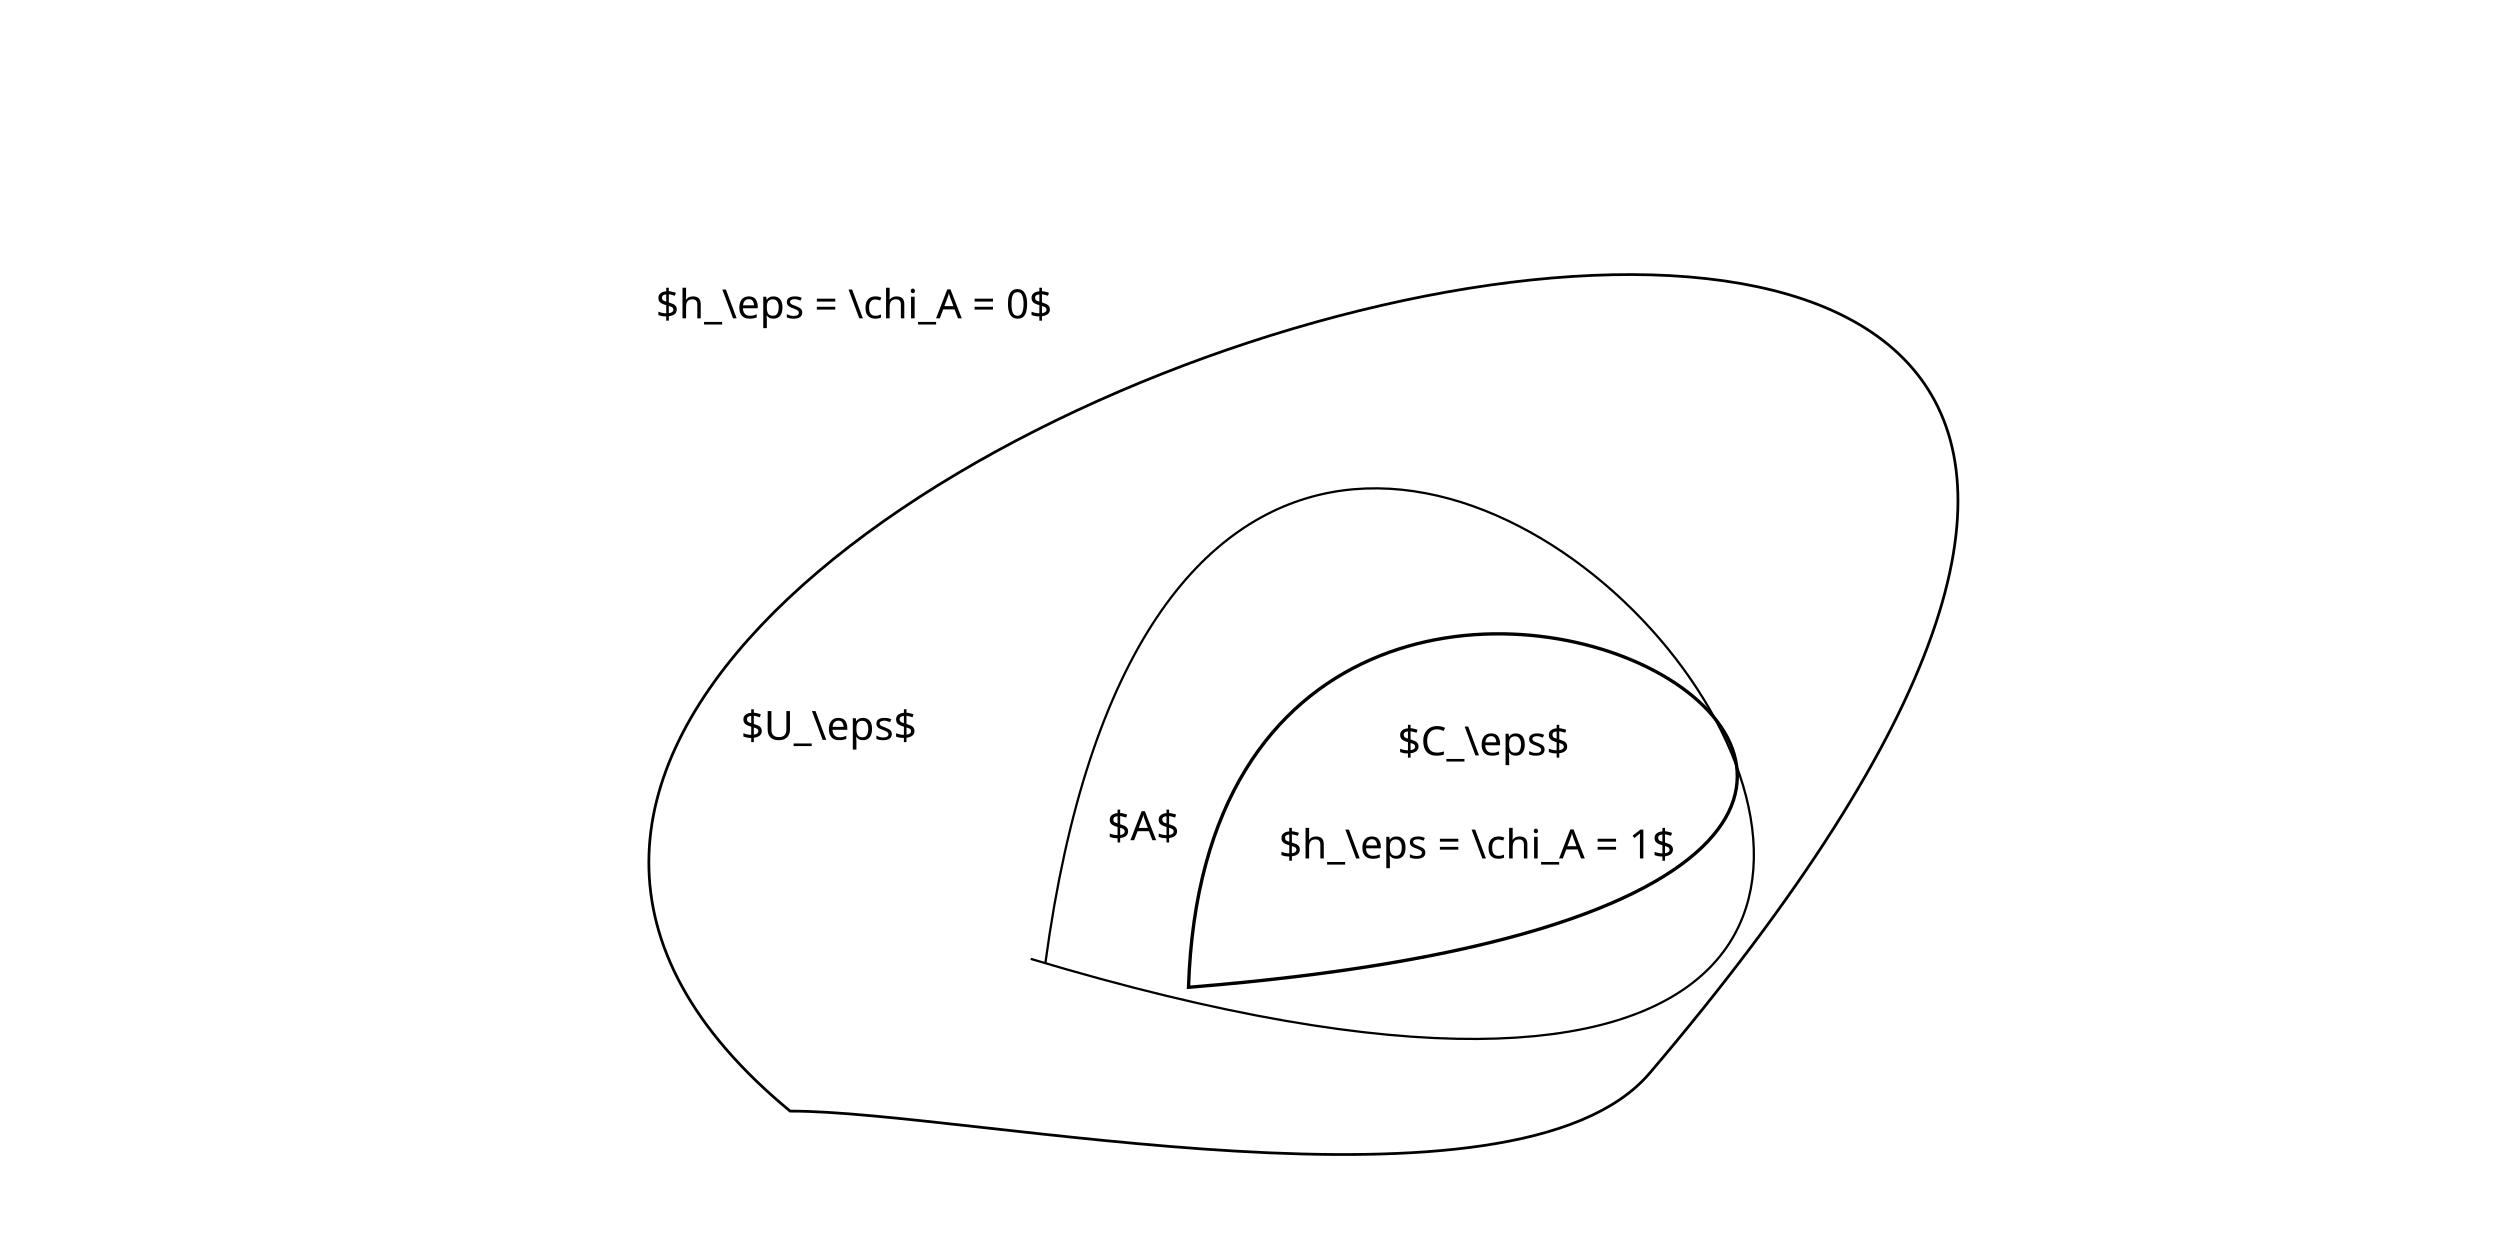
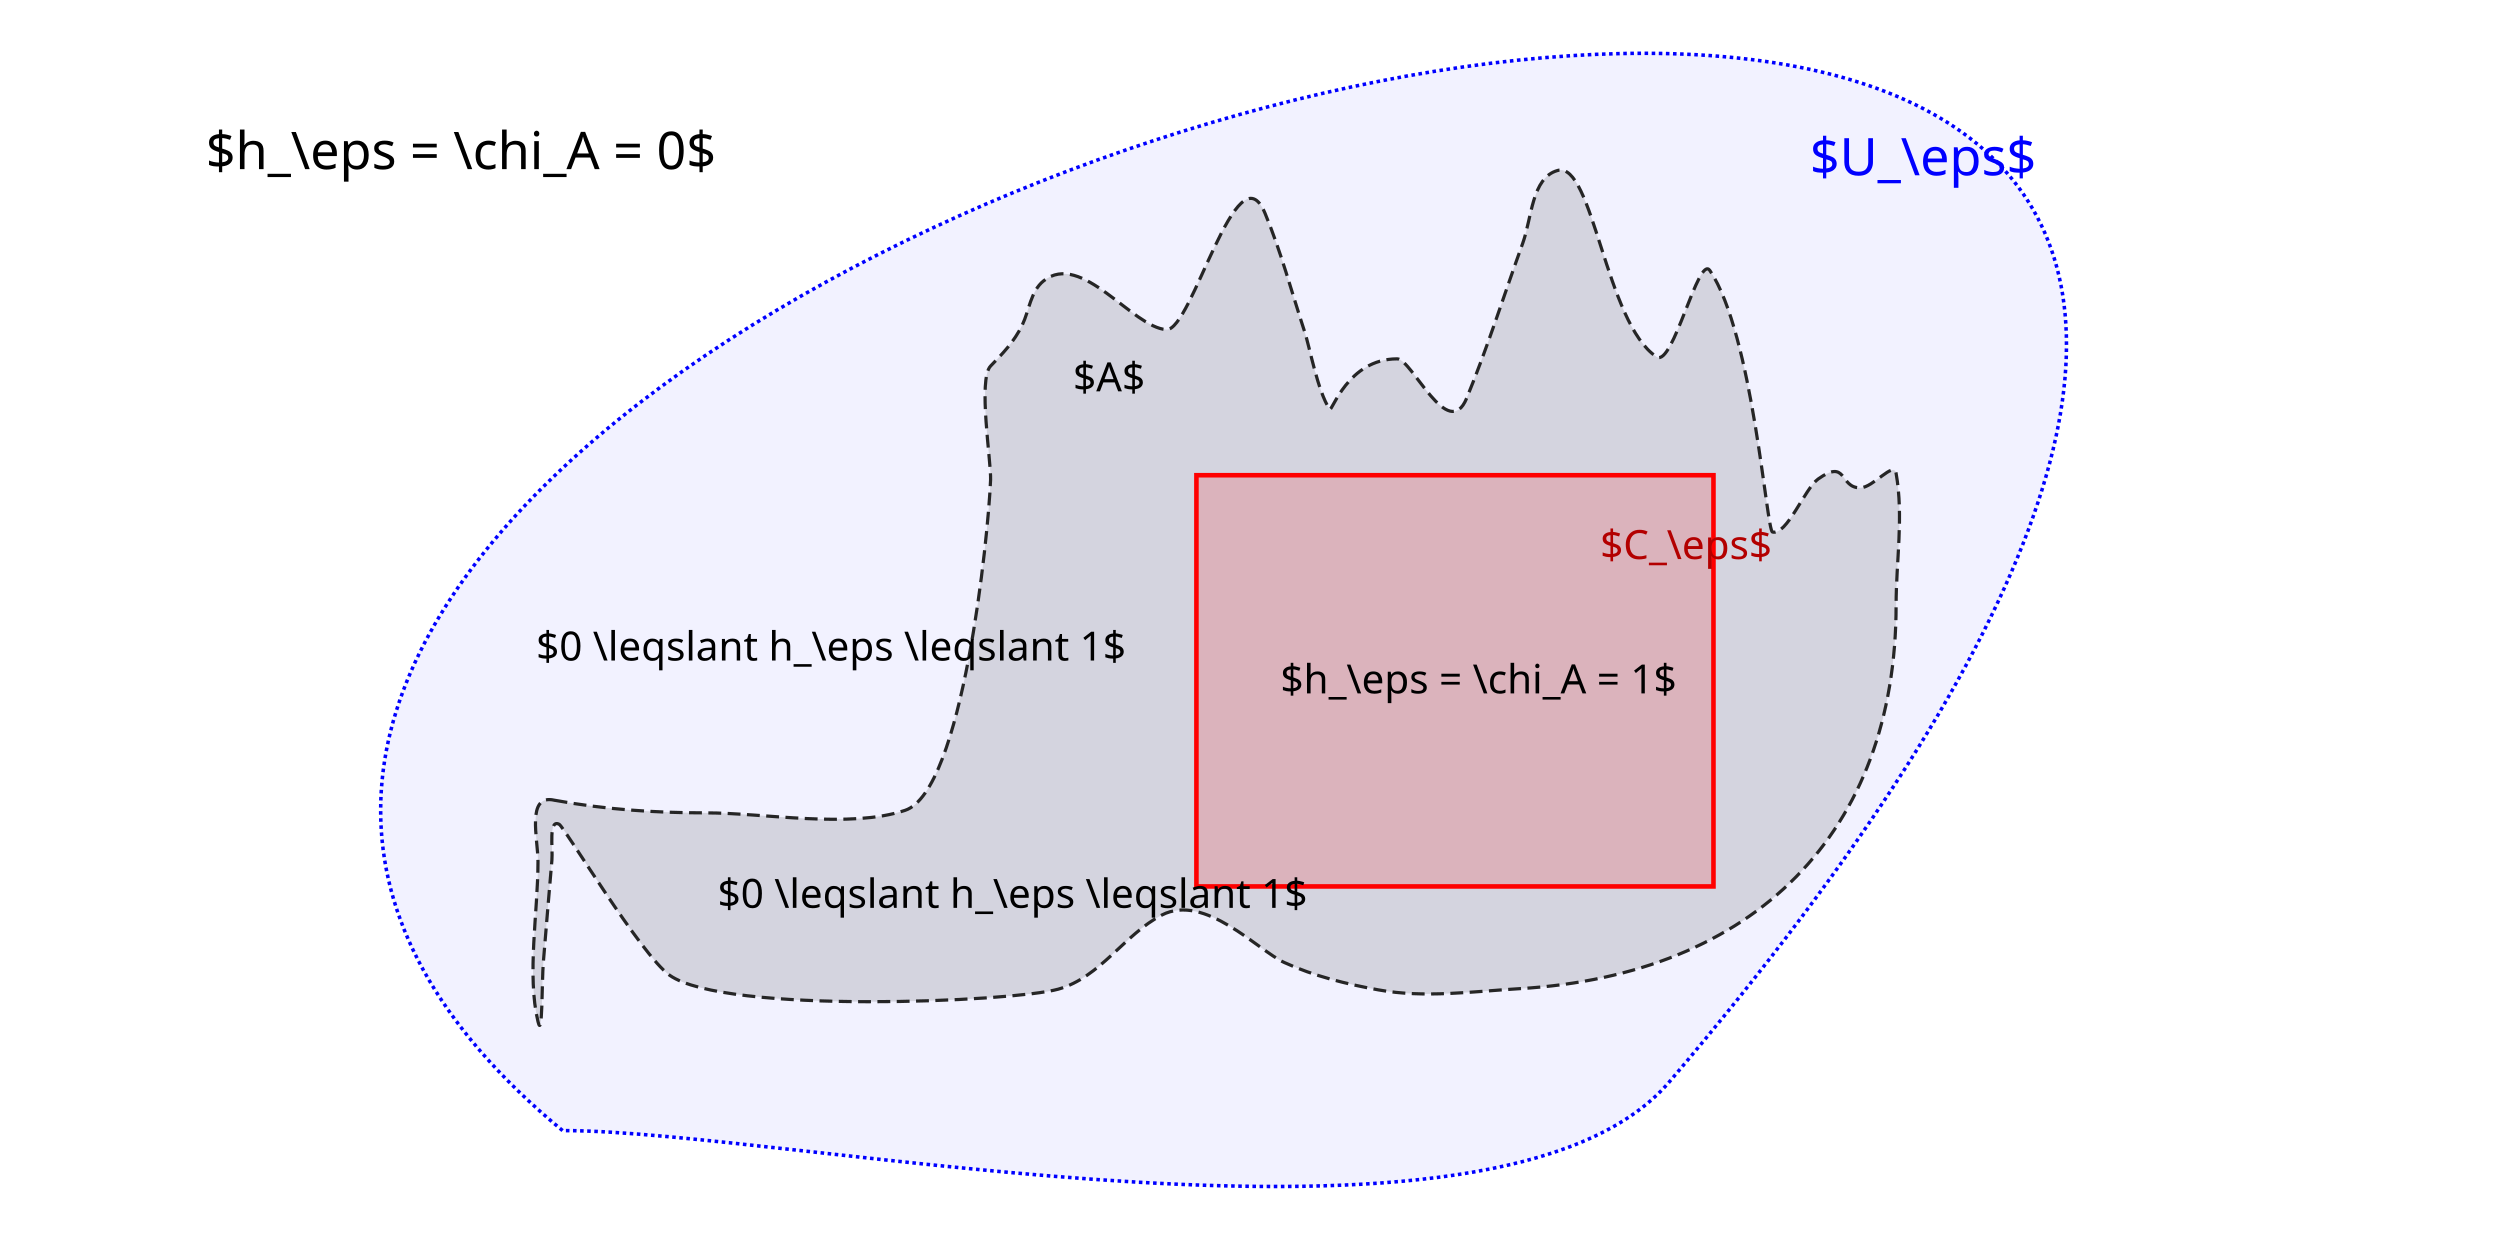
<svg xmlns="http://www.w3.org/2000/svg" width="240mm" height="120mm" viewBox="0 0 240 120" version="1.1" id="svg8">
  <defs id="defs2" />
  <g id="layer1" transform="translate(0,-177)">
-     <path style="fill:none;stroke:#000000;stroke-width:0.265px;stroke-linecap:butt;stroke-linejoin:miter;stroke-opacity:1" d="M 75.852,283.666 C -0.549,220.637 276.087,141.658 158.369,280.021 c -12.88,15.139 -65.551,3.612 -82.517,3.645 z" id="path860" />
-     <path style="fill:none;stroke:#000000;stroke-width:0.217px;stroke-linecap:butt;stroke-linejoin:miter;stroke-opacity:1" d="m 100.358,269.45 c 16.389,-121.617 145.34,43.691 -1.405,-0.399" id="path864" />
-     <text xml:space="preserve" style="font-size:3.881px;line-height:1.25;font-family:sans-serif;-inkscape-font-specification:'sans-serif, Normal';stroke-width:0.265" x="71.134" y="248.027" id="text9802">
-       <tspan id="tspan9800" style="stroke-width:0.265" x="71.134" y="248.027">$U_\eps$</tspan>
+     <path style="fill:#0000ff;stroke:#0000ff;stroke-width:0.341;stroke-linecap:butt;stroke-linejoin:miter;stroke-opacity:1;fill-opacity:0.052;stroke-miterlimit:4;stroke-dasharray:0.341, 0.341;stroke-dashoffset:0" d="M 54.008,285.536 C -44.381,204.369 311.866,102.661 160.272,280.842 143.685,300.337 75.856,285.493 54.008,285.536 Z" id="path860" />
+     <text xml:space="preserve" style="font-size:4.997px;line-height:1.25;font-family:sans-serif;-inkscape-font-specification:'sans-serif, Normal';stroke-width:0.341;stroke-miterlimit:4;stroke-dasharray:none;fill:#0000ff;fill-opacity:1" x="173.744" y="193.829" id="text9802">
+       <tspan id="tspan9800" style="stroke-width:0.341;stroke-miterlimit:4;stroke-dasharray:none;fill:#0000ff;fill-opacity:1" x="173.744" y="193.829">$U_\eps$</tspan>
    </text>
-     <text xml:space="preserve" style="font-size:3.881px;line-height:1.25;font-family:sans-serif;-inkscape-font-specification:'sans-serif, Normal';stroke-width:0.265" x="106.302" y="257.657" id="text12680">
-       <tspan id="tspan12678" style="stroke-width:0.265" x="106.302" y="257.657">$A$</tspan>
+     <text xml:space="preserve" style="font-size:4.997px;line-height:1.25;font-family:sans-serif;-inkscape-font-specification:'sans-serif, Normal';stroke-width:0.341" x="19.753" y="193.234" id="text8464">
+       <tspan id="tspan8462" style="stroke-width:0.341" x="19.753" y="193.234">$h_\eps = \chi_A = 0$</tspan>
    </text>
-     <text xml:space="preserve" style="font-size:3.881px;line-height:1.25;font-family:sans-serif;-inkscape-font-specification:'sans-serif, Normal';stroke-width:0.265" x="134.178" y="249.514" id="text16122">
-       <tspan id="tspan16120" style="stroke-width:0.265" x="134.178" y="249.514">$C_\eps$</tspan>
+     <path style="fill:#000000;stroke:#212121;stroke-width:0.309;stroke-linecap:butt;stroke-linejoin:miter;stroke-opacity:0.976;fill-opacity:0.128;stroke-miterlimit:4;stroke-dasharray:1.236, 0.618;stroke-dashoffset:0" d="m 53.239,253.824 c 4.8,0.882 9.595,1.211 14.5,1.211 5.636,0 13.819,1.54 19.152,-0.242 5.518,-1.844 7.996,-26.339 8.205,-31.73 0.067,-1.722 -1.23,-9.649 0,-10.923 1.125,-1.166 2.25,-2.3 3.04,-3.936 0.666,-1.379 0.793,-3.23 2.046,-4.239 3.635,-2.928 8.53,4.48 11.79,4.679 2.462,0.15 6.762,-17.676 9.47,-11.172 1.529,3.674 2.549,7.542 3.787,11.325 0.531,1.622 1.241,5.678 2.413,7.498 0.215,0.334 1.713,-4.845 6.49,-4.845 1.404,0 4.885,8.116 6.67,3.772 2.003,-4.873 3.586,-9.91 5.378,-14.865 0.879,-2.431 0.866,-6.305 3.351,-6.991 3.381,-0.934 4.622,14.731 9.516,17.899 1.55,1.003 4.017,-9.903 5.103,-8.294 4.128,6.121 5.437,24.953 6.007,25.101 1.381,0.357 3.086,-4.162 4.385,-5.087 2.83,-2.015 2.002,0.848 4.034,0.848 1.239,0 3.233,-2.617 3.45,-1.393 0.733,4.152 0,8.433 0,12.649 0,21.832 -13.591,35.489 -36.126,36.822 -4.518,0.267 -9.124,0.931 -13.576,0.117 -3.084,-0.564 -6.182,-1.319 -9.032,-2.628 -2.534,-1.164 -7.629,-6.693 -11.757,-4.555 -3.594,1.861 -5.893,5.979 -9.938,7.114 -4.376,1.228 -31.982,2.43 -37.309,-1.332 -2.754,-1.945 -10.101,-14.233 -10.609,-14.496 -1.038,-0.538 -0.594,2.279 -0.697,3.446 -0.287,3.253 -0.544,6.508 -0.818,9.762 -0.161,1.912 -0.066,7.599 -0.517,5.734 -1.079,-4.469 0,-10.503 0,-15.366 0,-2.178 -1.159,-6.536 1.591,-5.882 z" id="path874" />
+     <text xml:space="preserve" style="font-size:3.881px;line-height:1.25;font-family:sans-serif;-inkscape-font-specification:'sans-serif, Normal';stroke-width:0.265" x="103.015" y="214.569" id="text4276">
+       <tspan id="tspan4274" style="stroke-width:0.265" x="103.015" y="214.569">$A$</tspan>
    </text>
-     <text xml:space="preserve" style="font-size:3.881px;line-height:1.25;font-family:sans-serif;-inkscape-font-specification:'sans-serif, Normal';stroke-width:0.265" x="122.787" y="259.412" id="text2836">
-       <tspan id="tspan2834" style="stroke-width:0.265" x="122.787" y="259.412">$h_\eps = \chi_A = 1$</tspan>
+     <rect style="fill:#ff0000;fill-opacity:0.16;stroke:#ff0000;stroke-width:0.441;stroke-dasharray:none;stroke-opacity:1;stroke-miterlimit:4;stroke-dashoffset:0" id="rect12842" width="49.637" height="39.477" x="114.856" y="222.621" />
+     <text xml:space="preserve" style="font-size:3.881px;line-height:1.25;font-family:sans-serif;-inkscape-font-specification:'sans-serif, Normal';fill:#b30000;fill-opacity:1;stroke-width:0.265" x="153.623" y="230.673" id="text16754">
+       <tspan id="tspan16752" style="fill:#b30000;fill-opacity:1;stroke-width:0.265" x="153.623" y="230.673">$C_\eps$</tspan>
    </text>
-     <path style="fill:none;stroke:#000000;stroke-width:0.323px;stroke-linecap:butt;stroke-linejoin:miter;stroke-opacity:1" d="m 114.096,271.779 c 2.342,-71.431 117.362,-9.356 0,0 z" id="path7301" />
-     <text xml:space="preserve" style="font-size:3.881px;line-height:1.25;font-family:sans-serif;-inkscape-font-specification:'sans-serif, Normal';stroke-width:0.265" x="62.974" y="207.564" id="text8464">
-       <tspan id="tspan8462" style="stroke-width:0.265" x="62.974" y="207.564">$h_\eps = \chi_A = 0$</tspan>
+     <text xml:space="preserve" style="font-size:3.881px;line-height:1.25;font-family:sans-serif;-inkscape-font-specification:'sans-serif, Normal';stroke-width:0.265" x="122.926" y="243.568" id="text32988">
+       <tspan id="tspan32986" style="stroke-width:0.265" x="122.926" y="243.568">$h_\eps = \chi_A = 1$</tspan>
+     </text>
+     <text xml:space="preserve" style="font-size:3.881px;line-height:1.25;font-family:sans-serif;-inkscape-font-specification:'sans-serif, Normal';stroke-width:0.265" x="51.474" y="240.414" id="text37750">
+       <tspan id="tspan37748" style="stroke-width:0.265" x="51.474" y="240.414">$0 \leqslant h_\eps \leqslant 1$</tspan>
+     </text>
+     <text xml:space="preserve" style="font-size:3.881px;line-height:1.25;font-family:sans-serif;-inkscape-font-specification:'sans-serif, Normal';stroke-width:0.265" x="68.893" y="264.158" id="text37750-3">
+       <tspan id="tspan37748-6" style="stroke-width:0.265" x="68.893" y="264.158">$0 \leqslant h_\eps \leqslant 1$</tspan>
    </text>
  </g>
</svg>
